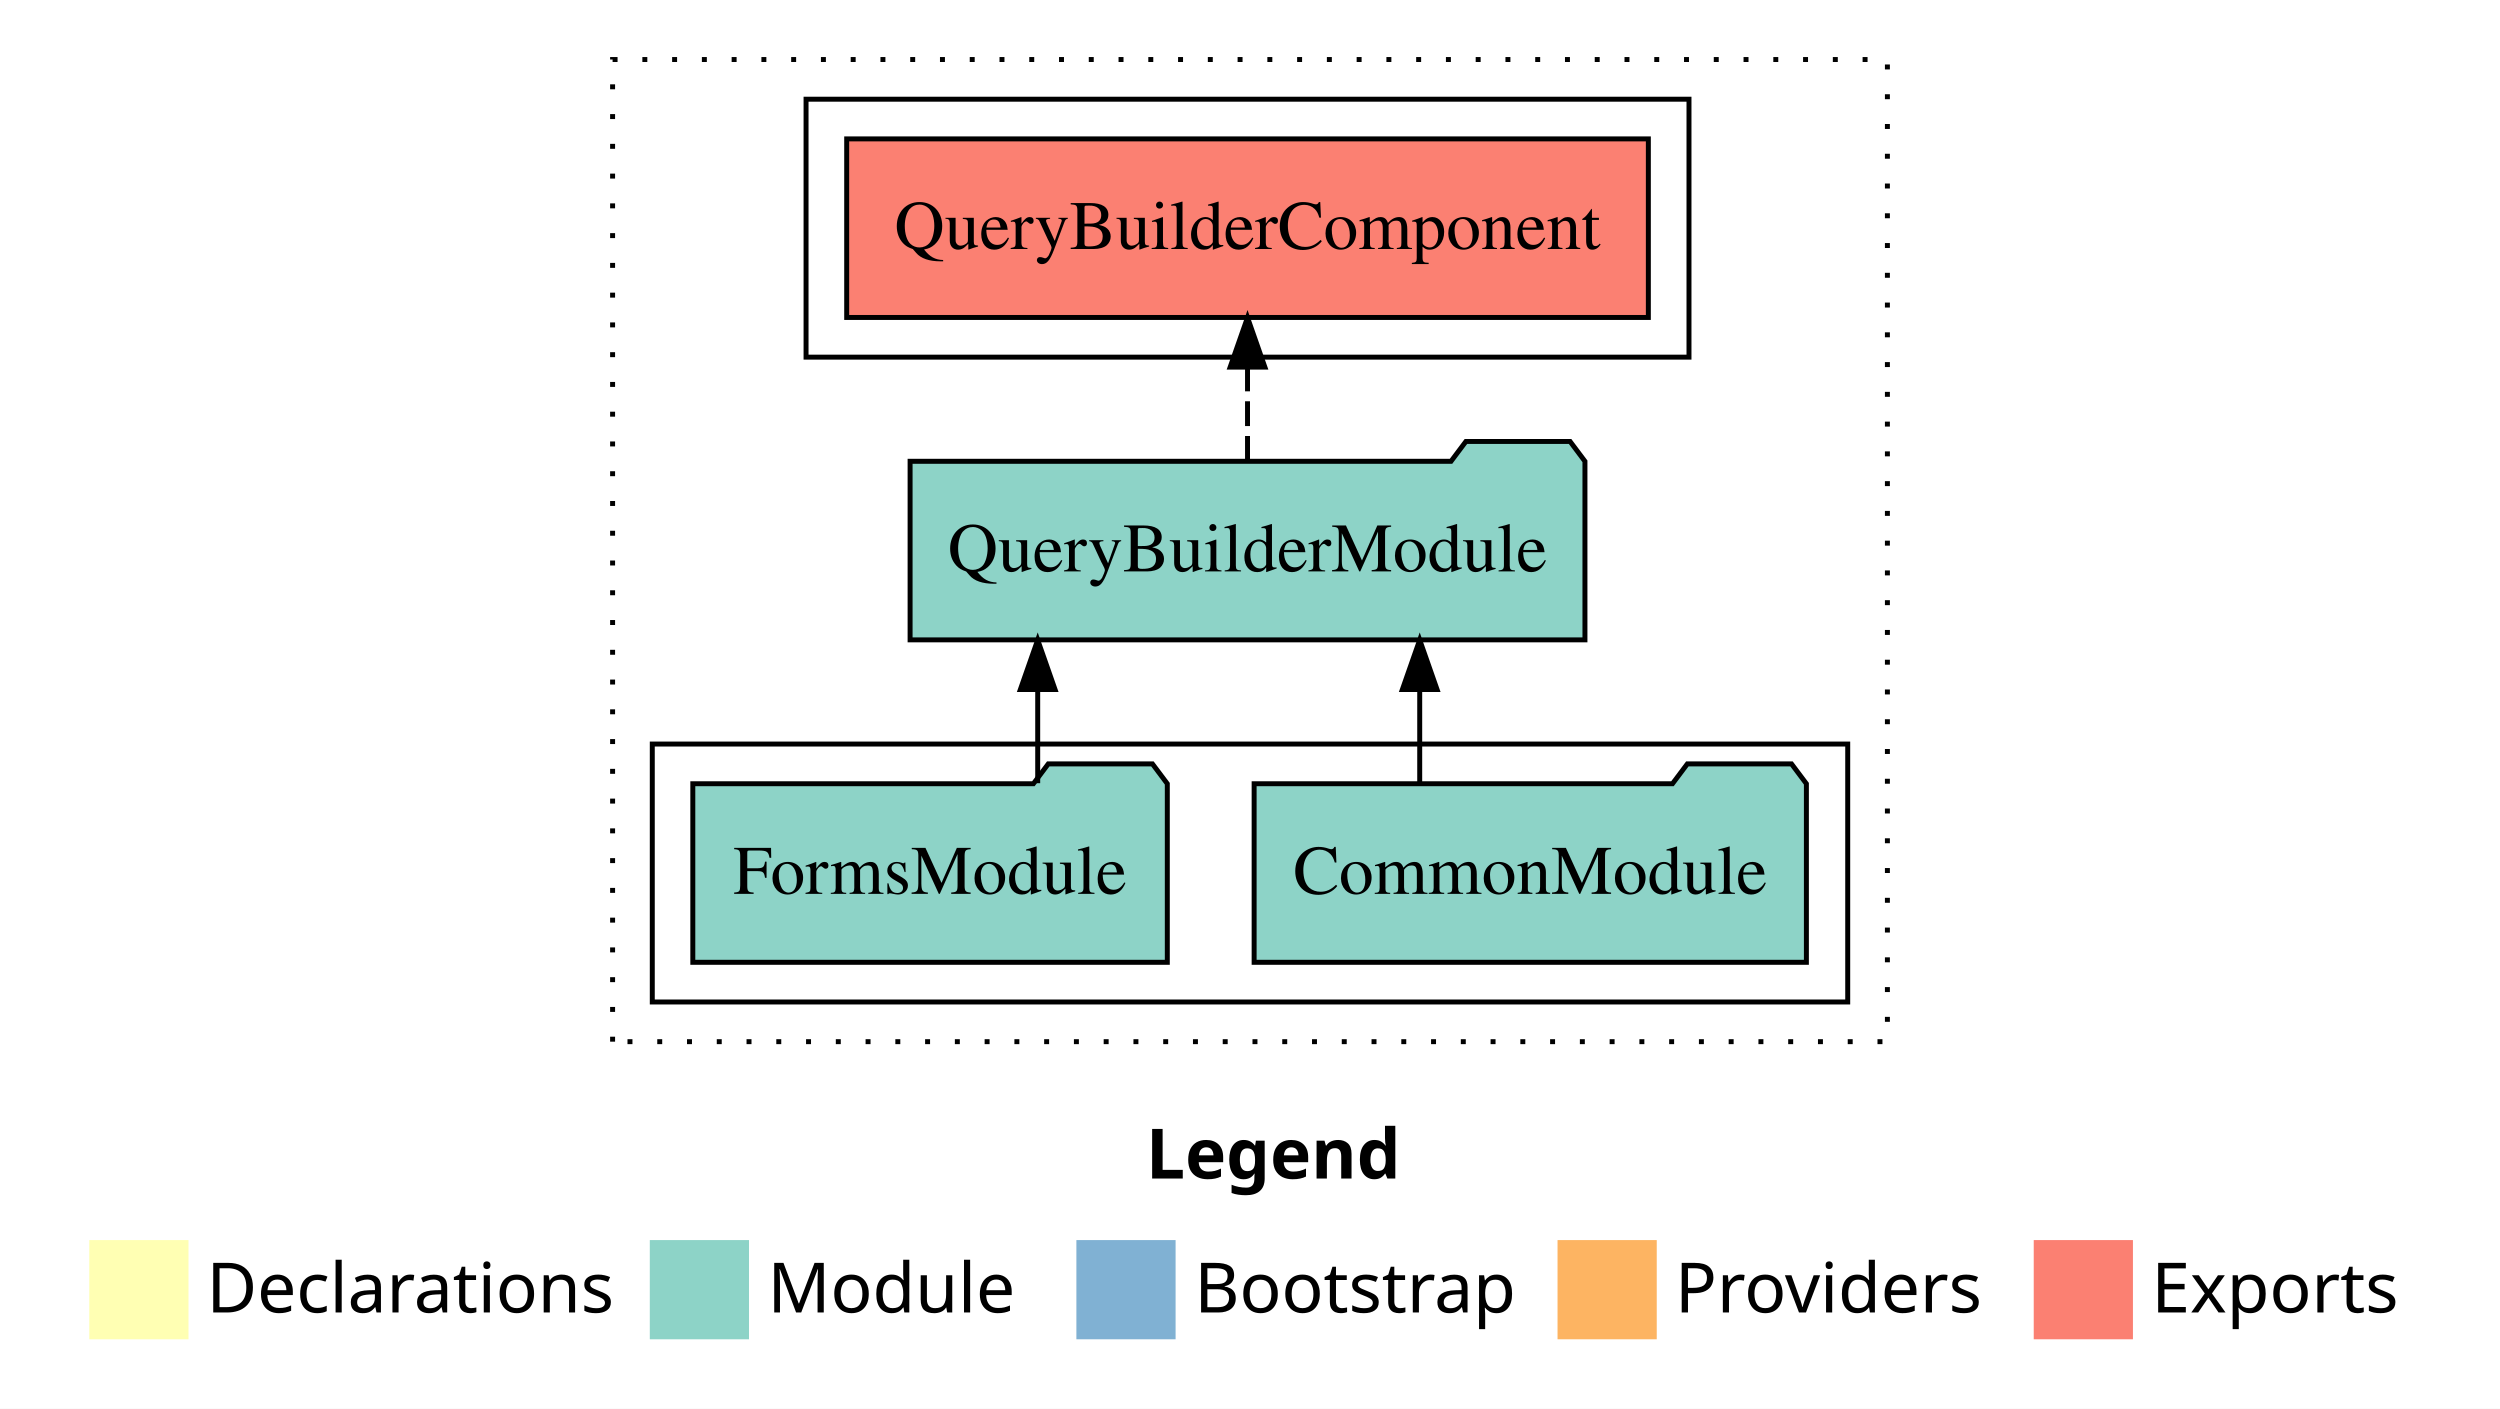
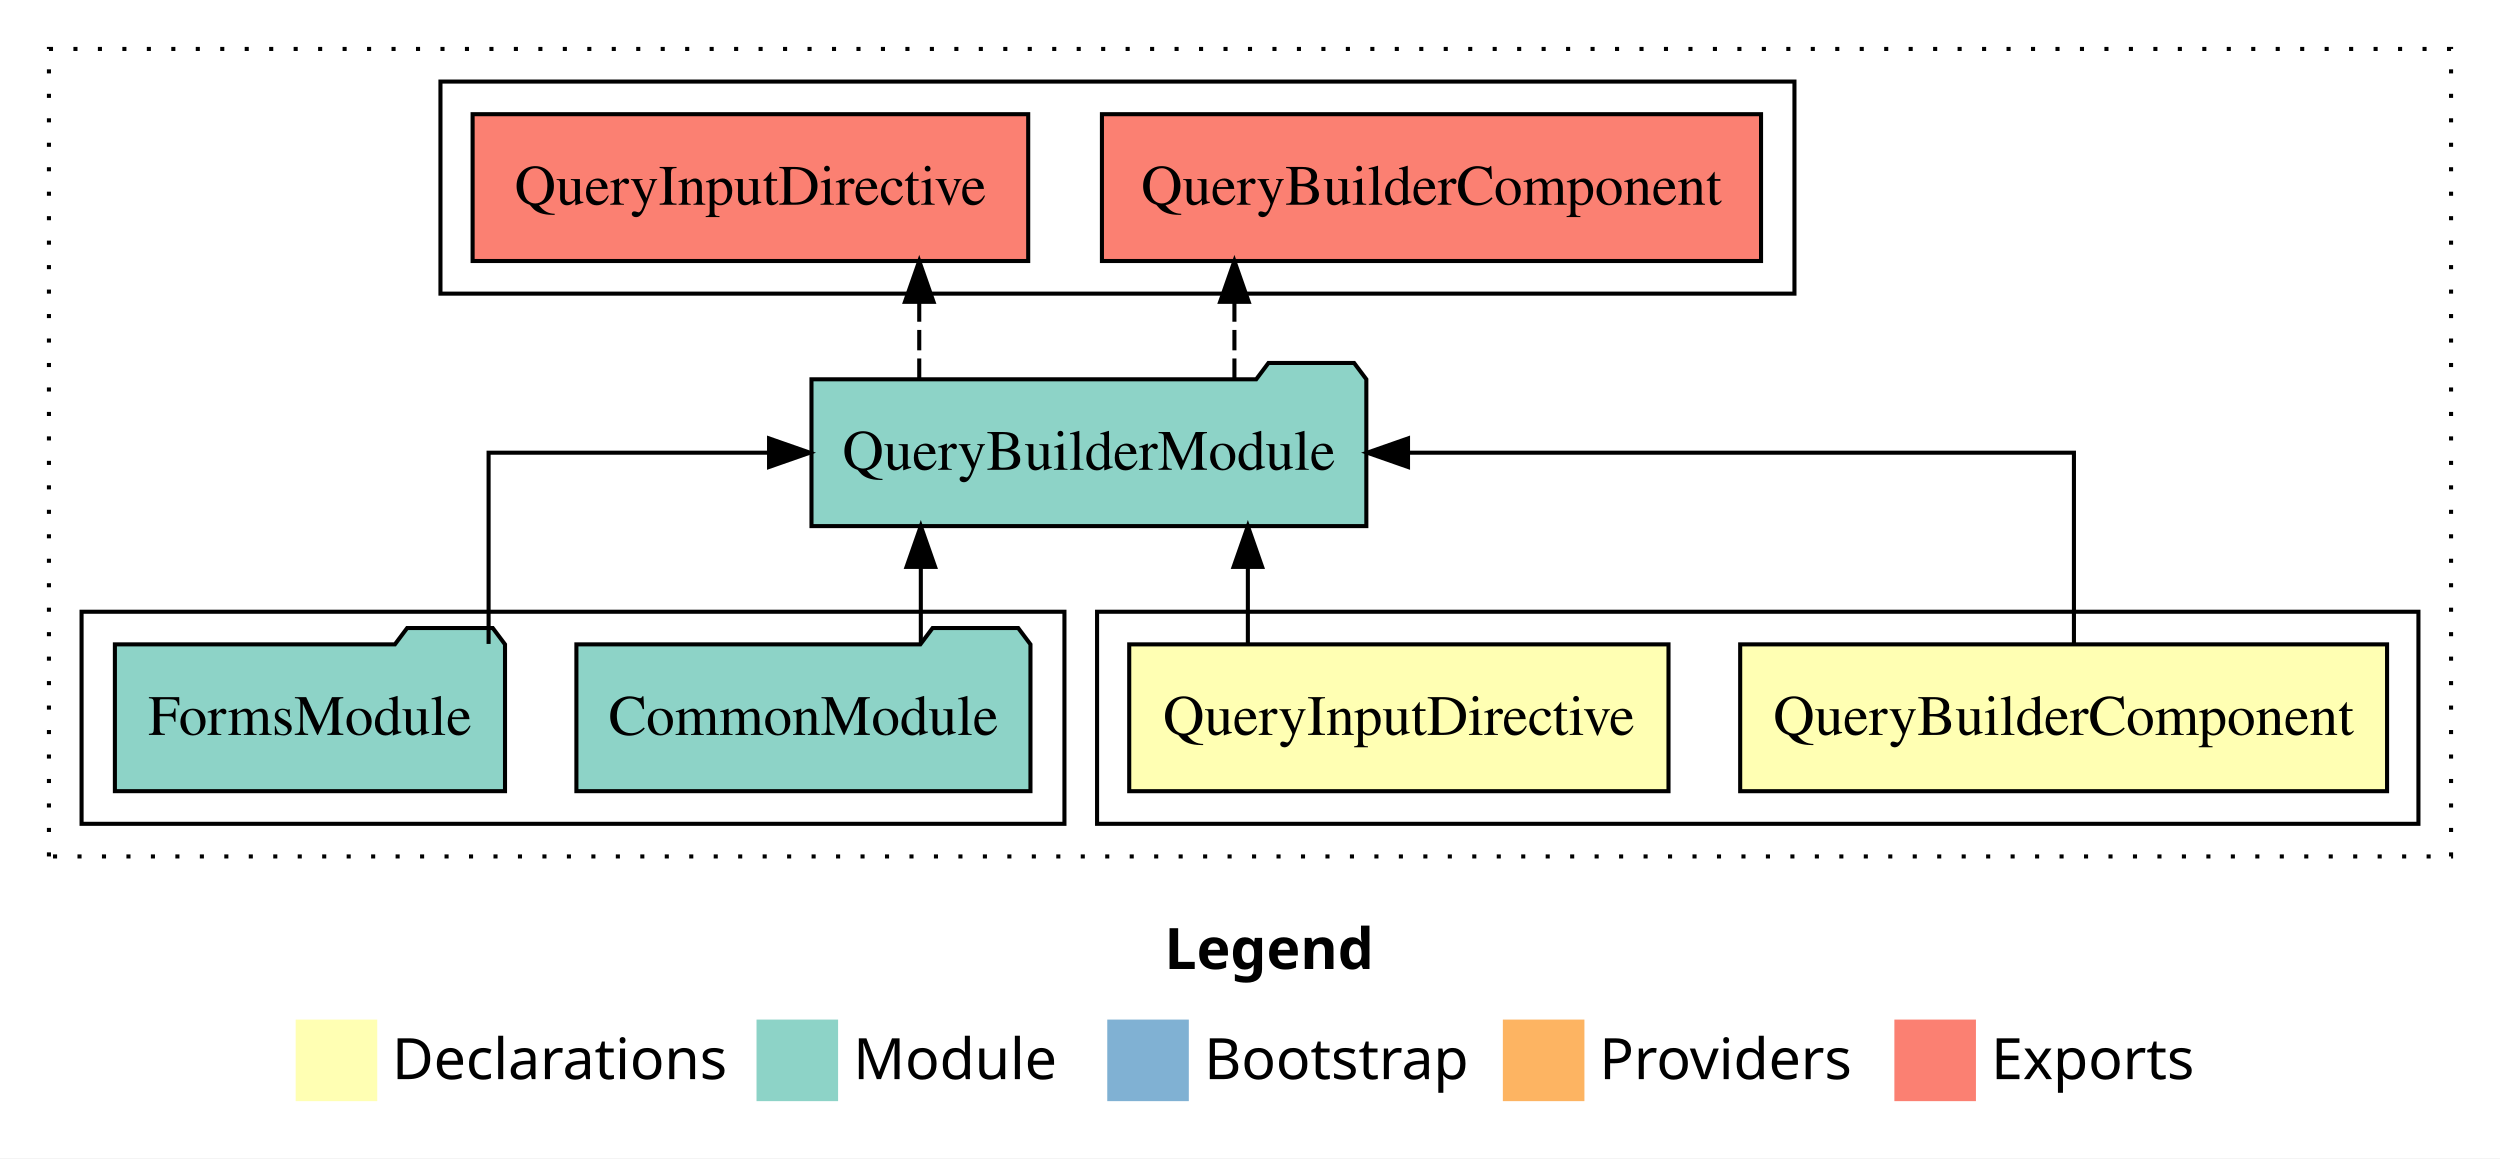
- <svg xmlns="http://www.w3.org/2000/svg" width="504pt" height="284pt" viewBox="0.00 0.00 504.00 284.00">
+ <svg xmlns="http://www.w3.org/2000/svg" width="613pt" height="284pt" viewBox="0.00 0.00 613.00 284.00">
  <g id="graph0" class="graph" transform="scale(1 1) rotate(0) translate(4 280)">
-     <polygon fill="#ffffff" stroke="transparent" points="-4,4 -4,-280 500,-280 500,4 -4,4" />
-     <text text-anchor="start" x="227.009" y="-42.4" font-family="sans-serif" font-weight="bold" font-size="14.00" fill="#000000">Legend</text>
-     <polygon fill="#ffffb3" stroke="transparent" points="14,-10 14,-30 34,-30 34,-10 14,-10" />
-     <text text-anchor="start" x="37.629" y="-15.4" font-family="sans-serif" font-size="14.00" fill="#000000">  Declarations</text>
-     <polygon fill="#8dd3c7" stroke="transparent" points="127,-10 127,-30 147,-30 147,-10 127,-10" />
-     <text text-anchor="start" x="150.725" y="-15.4" font-family="sans-serif" font-size="14.00" fill="#000000">  Module</text>
-     <polygon fill="#80b1d3" stroke="transparent" points="213,-10 213,-30 233,-30 233,-10 213,-10" />
-     <text text-anchor="start" x="236.781" y="-15.4" font-family="sans-serif" font-size="14.00" fill="#000000">  Bootstrap</text>
-     <polygon fill="#fdb462" stroke="transparent" points="310,-10 310,-30 330,-30 330,-10 310,-10" />
-     <text text-anchor="start" x="333.673" y="-15.4" font-family="sans-serif" font-size="14.00" fill="#000000">  Providers</text>
-     <polygon fill="#fb8072" stroke="transparent" points="406,-10 406,-30 426,-30 426,-10 406,-10" />
-     <text text-anchor="start" x="429.726" y="-15.4" font-family="sans-serif" font-size="14.00" fill="#000000">  Exports</text>
+     <polygon fill="#ffffff" stroke="transparent" points="-4,4 -4,-280 609,-280 609,4 -4,4" />
+     <text text-anchor="start" x="281.509" y="-42.4" font-family="sans-serif" font-weight="bold" font-size="14.00" fill="#000000">Legend</text>
+     <polygon fill="#ffffb3" stroke="transparent" points="68.5,-10 68.5,-30 88.5,-30 88.5,-10 68.5,-10" />
+     <text text-anchor="start" x="92.129" y="-15.4" font-family="sans-serif" font-size="14.00" fill="#000000">  Declarations</text>
+     <polygon fill="#8dd3c7" stroke="transparent" points="181.5,-10 181.5,-30 201.5,-30 201.5,-10 181.5,-10" />
+     <text text-anchor="start" x="205.225" y="-15.4" font-family="sans-serif" font-size="14.00" fill="#000000">  Module</text>
+     <polygon fill="#80b1d3" stroke="transparent" points="267.5,-10 267.5,-30 287.5,-30 287.5,-10 267.5,-10" />
+     <text text-anchor="start" x="291.281" y="-15.4" font-family="sans-serif" font-size="14.00" fill="#000000">  Bootstrap</text>
+     <polygon fill="#fdb462" stroke="transparent" points="364.5,-10 364.5,-30 384.5,-30 384.5,-10 364.5,-10" />
+     <text text-anchor="start" x="388.173" y="-15.4" font-family="sans-serif" font-size="14.00" fill="#000000">  Providers</text>
+     <polygon fill="#fb8072" stroke="transparent" points="460.5,-10 460.5,-30 480.5,-30 480.5,-10 460.5,-10" />
+     <text text-anchor="start" x="484.226" y="-15.4" font-family="sans-serif" font-size="14.00" fill="#000000">  Exports</text>
    <g id="clust1" class="cluster">
-       <polygon fill="none" stroke="#000000" stroke-dasharray="1,5" points="119.5,-70 119.5,-268 376.5,-268 376.5,-70 119.5,-70" />
+       <polygon fill="none" stroke="#000000" stroke-dasharray="1,5" points="8,-70 8,-268 597,-268 597,-70 8,-70" />
    </g>
-     <g id="clust3" class="cluster">
-       <polygon fill="none" stroke="#000000" points="127.5,-78 127.5,-130 368.5,-130 368.5,-78 127.5,-78" />
+     <g id="clust2" class="cluster">
+       <polygon fill="none" stroke="#000000" points="265,-78 265,-130 589,-130 589,-78 265,-78" />
    </g>
-     <g id="clust4" class="cluster">
-       <polygon fill="none" stroke="#000000" points="158.5,-208 158.5,-260 336.5,-260 336.5,-208 158.5,-208" />
+     <g id="clust5" class="cluster">
+       <polygon fill="none" stroke="#000000" points="16,-78 16,-130 257,-130 257,-78 16,-78" />
+     </g>
+     <g id="clust6" class="cluster">
+       <polygon fill="none" stroke="#000000" points="104,-208 104,-260 436,-260 436,-208 104,-208" />
    </g>
    <g id="node1" class="node">
-       <polygon fill="#8dd3c7" stroke="#000000" points="360.168,-122 357.168,-126 336.168,-126 333.168,-122 248.832,-122 248.832,-86 360.168,-86 360.168,-122" />
-       <text text-anchor="middle" x="304.5" y="-99.8" font-family="Times,serif" font-size="14.00" fill="#000000">CommonModule</text>
+       <polygon fill="#ffffb3" stroke="#000000" points="581.308,-122 422.692,-122 422.692,-86 581.308,-86 581.308,-122" />
+       <text text-anchor="middle" x="502" y="-99.8" font-family="Times,serif" font-size="14.00" fill="#000000">QueryBuilderComponent</text>
    </g>
    <g id="node3" class="node">
-       <polygon fill="#8dd3c7" stroke="#000000" points="315.525,-187 312.525,-191 291.525,-191 288.525,-187 179.475,-187 179.475,-151 315.525,-151 315.525,-187" />
-       <text text-anchor="middle" x="247.5" y="-164.8" font-family="Times,serif" font-size="14.00" fill="#000000">QueryBuilderModule</text>
+       <polygon fill="#8dd3c7" stroke="#000000" points="331.025,-187 328.025,-191 307.025,-191 304.025,-187 194.975,-187 194.975,-151 331.025,-151 331.025,-187" />
+       <text text-anchor="middle" x="263" y="-164.8" font-family="Times,serif" font-size="14.00" fill="#000000">QueryBuilderModule</text>
    </g>
    <g id="edge1" class="edge">
-       <path fill="none" stroke="#000000" d="M282.214,-122.106C282.214,-122.106 282.214,-140.991 282.214,-140.991" />
-       <polygon fill="#000000" stroke="#000000" points="278.714,-140.991 282.214,-150.991 285.714,-140.991 278.714,-140.991" />
+       <path fill="none" stroke="#000000" d="M504.529,-122.106C504.529,-141.339 504.529,-169 504.529,-169 504.529,-169 341.244,-169 341.244,-169" />
+       <polygon fill="#000000" stroke="#000000" points="341.244,-165.5 331.244,-169 341.244,-172.5 341.244,-165.5" />
    </g>
    <g id="node2" class="node">
-       <polygon fill="#8dd3c7" stroke="#000000" points="231.329,-122 228.329,-126 207.329,-126 204.329,-122 135.671,-122 135.671,-86 231.329,-86 231.329,-122" />
-       <text text-anchor="middle" x="183.5" y="-99.8" font-family="Times,serif" font-size="14.00" fill="#000000">FormsModule</text>
+       <polygon fill="#ffffb3" stroke="#000000" points="405.116,-122 272.884,-122 272.884,-86 405.116,-86 405.116,-122" />
+       <text text-anchor="middle" x="339" y="-99.8" font-family="Times,serif" font-size="14.00" fill="#000000">QueryInputDirective</text>
    </g>
    <g id="edge2" class="edge">
-       <path fill="none" stroke="#000000" d="M205.201,-122.106C205.201,-122.106 205.201,-140.991 205.201,-140.991" />
-       <polygon fill="#000000" stroke="#000000" points="201.701,-140.991 205.201,-150.991 208.701,-140.991 201.701,-140.991" />
+       <path fill="none" stroke="#000000" d="M301.977,-122.106C301.977,-122.106 301.977,-140.991 301.977,-140.991" />
+       <polygon fill="#000000" stroke="#000000" points="298.477,-140.991 301.977,-150.991 305.477,-140.991 298.477,-140.991" />
+     </g>
+     <g id="node6" class="node">
+       <polygon fill="#fb8072" stroke="#000000" points="427.807,-252 266.193,-252 266.193,-216 427.807,-216 427.807,-252" />
+       <text text-anchor="middle" x="347" y="-229.8" font-family="Times,serif" font-size="14.00" fill="#000000">QueryBuilderComponent </text>
+     </g>
+     <g id="edge5" class="edge">
+       <path fill="none" stroke="#000000" stroke-dasharray="5,2" d="M298.679,-187.106C298.679,-187.106 298.679,-205.991 298.679,-205.991" />
+       <polygon fill="#000000" stroke="#000000" points="295.179,-205.991 298.679,-215.991 302.179,-205.991 295.179,-205.991" />
+     </g>
+     <g id="node7" class="node">
+       <polygon fill="#fb8072" stroke="#000000" points="248.116,-252 111.884,-252 111.884,-216 248.116,-216 248.116,-252" />
+       <text text-anchor="middle" x="180" y="-229.8" font-family="Times,serif" font-size="14.00" fill="#000000">QueryInputDirective </text>
+     </g>
+     <g id="edge6" class="edge">
+       <path fill="none" stroke="#000000" stroke-dasharray="5,2" d="M221.398,-187.106C221.398,-187.106 221.398,-205.991 221.398,-205.991" />
+       <polygon fill="#000000" stroke="#000000" points="217.898,-205.991 221.398,-215.991 224.898,-205.991 217.898,-205.991" />
    </g>
    <g id="node4" class="node">
-       <polygon fill="#fb8072" stroke="#000000" points="328.307,-252 166.693,-252 166.693,-216 328.307,-216 328.307,-252" />
-       <text text-anchor="middle" x="247.5" y="-229.8" font-family="Times,serif" font-size="14.00" fill="#000000">QueryBuilderComponent </text>
+       <polygon fill="#8dd3c7" stroke="#000000" points="248.668,-122 245.668,-126 224.668,-126 221.668,-122 137.332,-122 137.332,-86 248.668,-86 248.668,-122" />
+       <text text-anchor="middle" x="193" y="-99.8" font-family="Times,serif" font-size="14.00" fill="#000000">CommonModule</text>
    </g>
    <g id="edge3" class="edge">
-       <path fill="none" stroke="#000000" stroke-dasharray="5,2" d="M247.5,-187.106C247.5,-187.106 247.5,-205.991 247.5,-205.991" />
-       <polygon fill="#000000" stroke="#000000" points="244,-205.991 247.5,-215.991 251,-205.991 244,-205.991" />
+       <path fill="none" stroke="#000000" d="M221.786,-122.106C221.786,-122.106 221.786,-140.991 221.786,-140.991" />
+       <polygon fill="#000000" stroke="#000000" points="218.286,-140.991 221.786,-150.991 225.286,-140.991 218.286,-140.991" />
+     </g>
+     <g id="node5" class="node">
+       <polygon fill="#8dd3c7" stroke="#000000" points="119.829,-122 116.829,-126 95.829,-126 92.829,-122 24.171,-122 24.171,-86 119.829,-86 119.829,-122" />
+       <text text-anchor="middle" x="72" y="-99.8" font-family="Times,serif" font-size="14.00" fill="#000000">FormsModule</text>
+     </g>
+     <g id="edge4" class="edge">
+       <path fill="none" stroke="#000000" d="M115.803,-122.106C115.803,-141.339 115.803,-169 115.803,-169 115.803,-169 184.573,-169 184.573,-169" />
+       <polygon fill="#000000" stroke="#000000" points="184.573,-172.5 194.573,-169 184.573,-165.5 184.573,-172.5" />
    </g>
  </g>
</svg>
